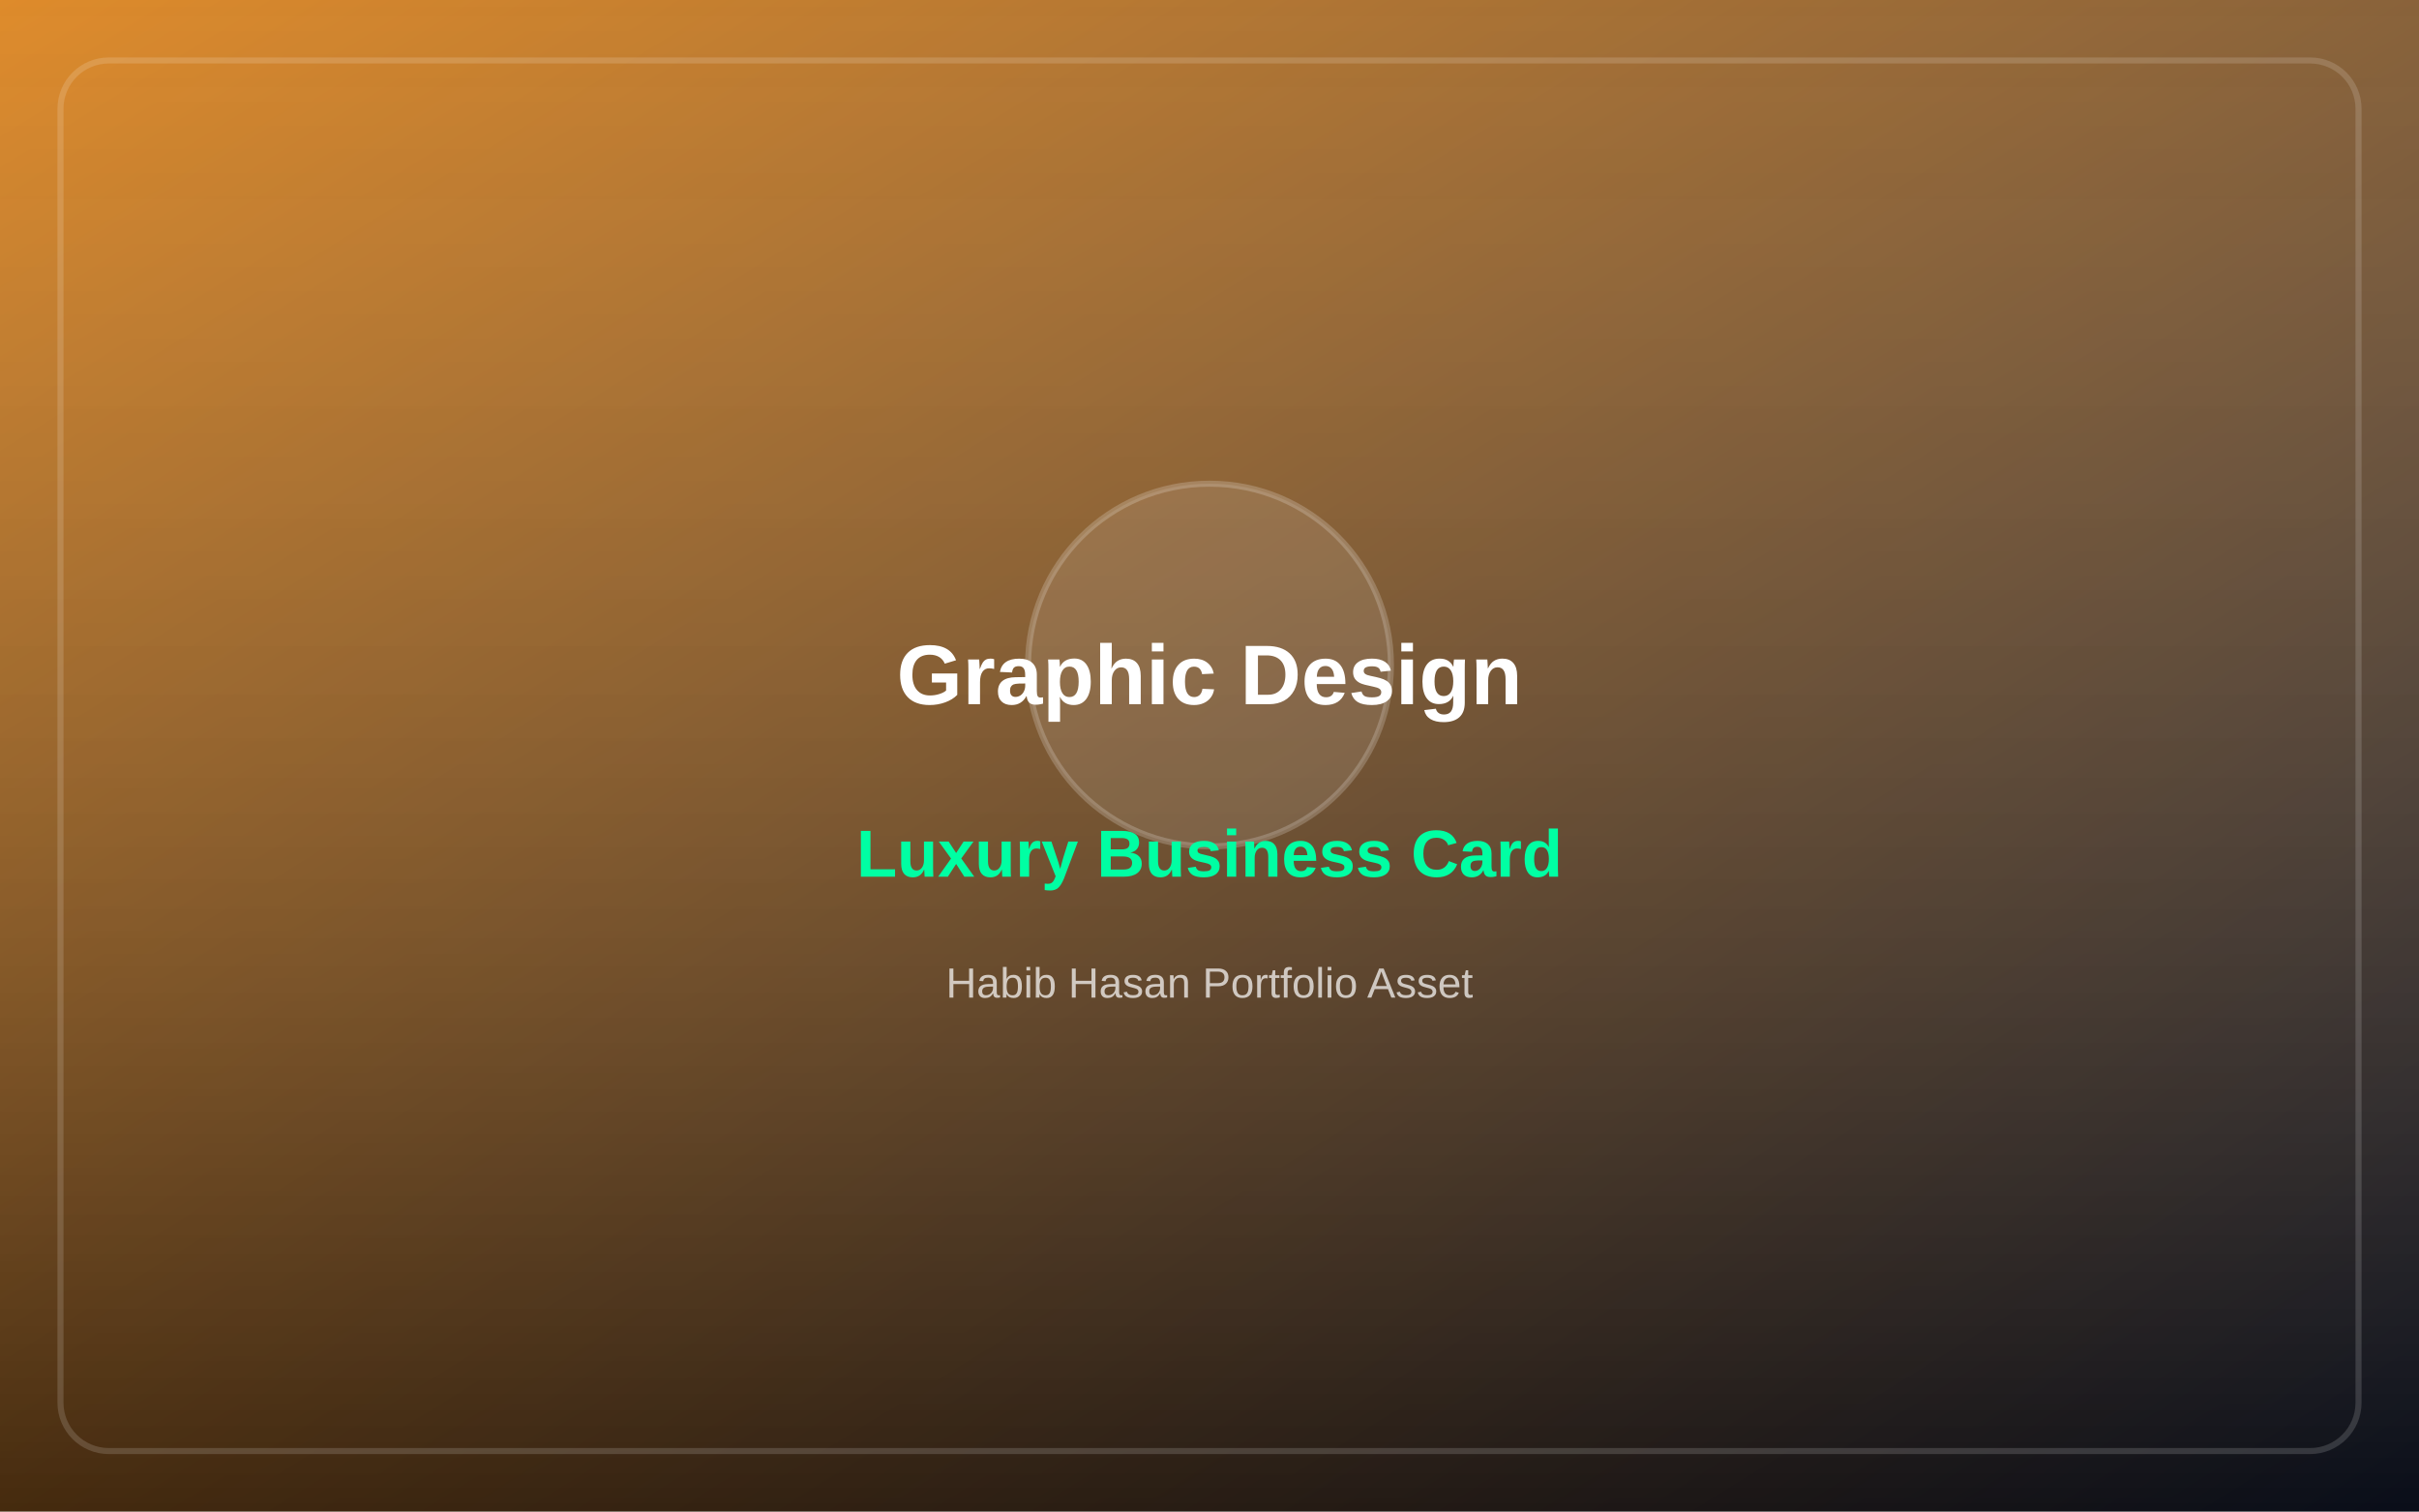
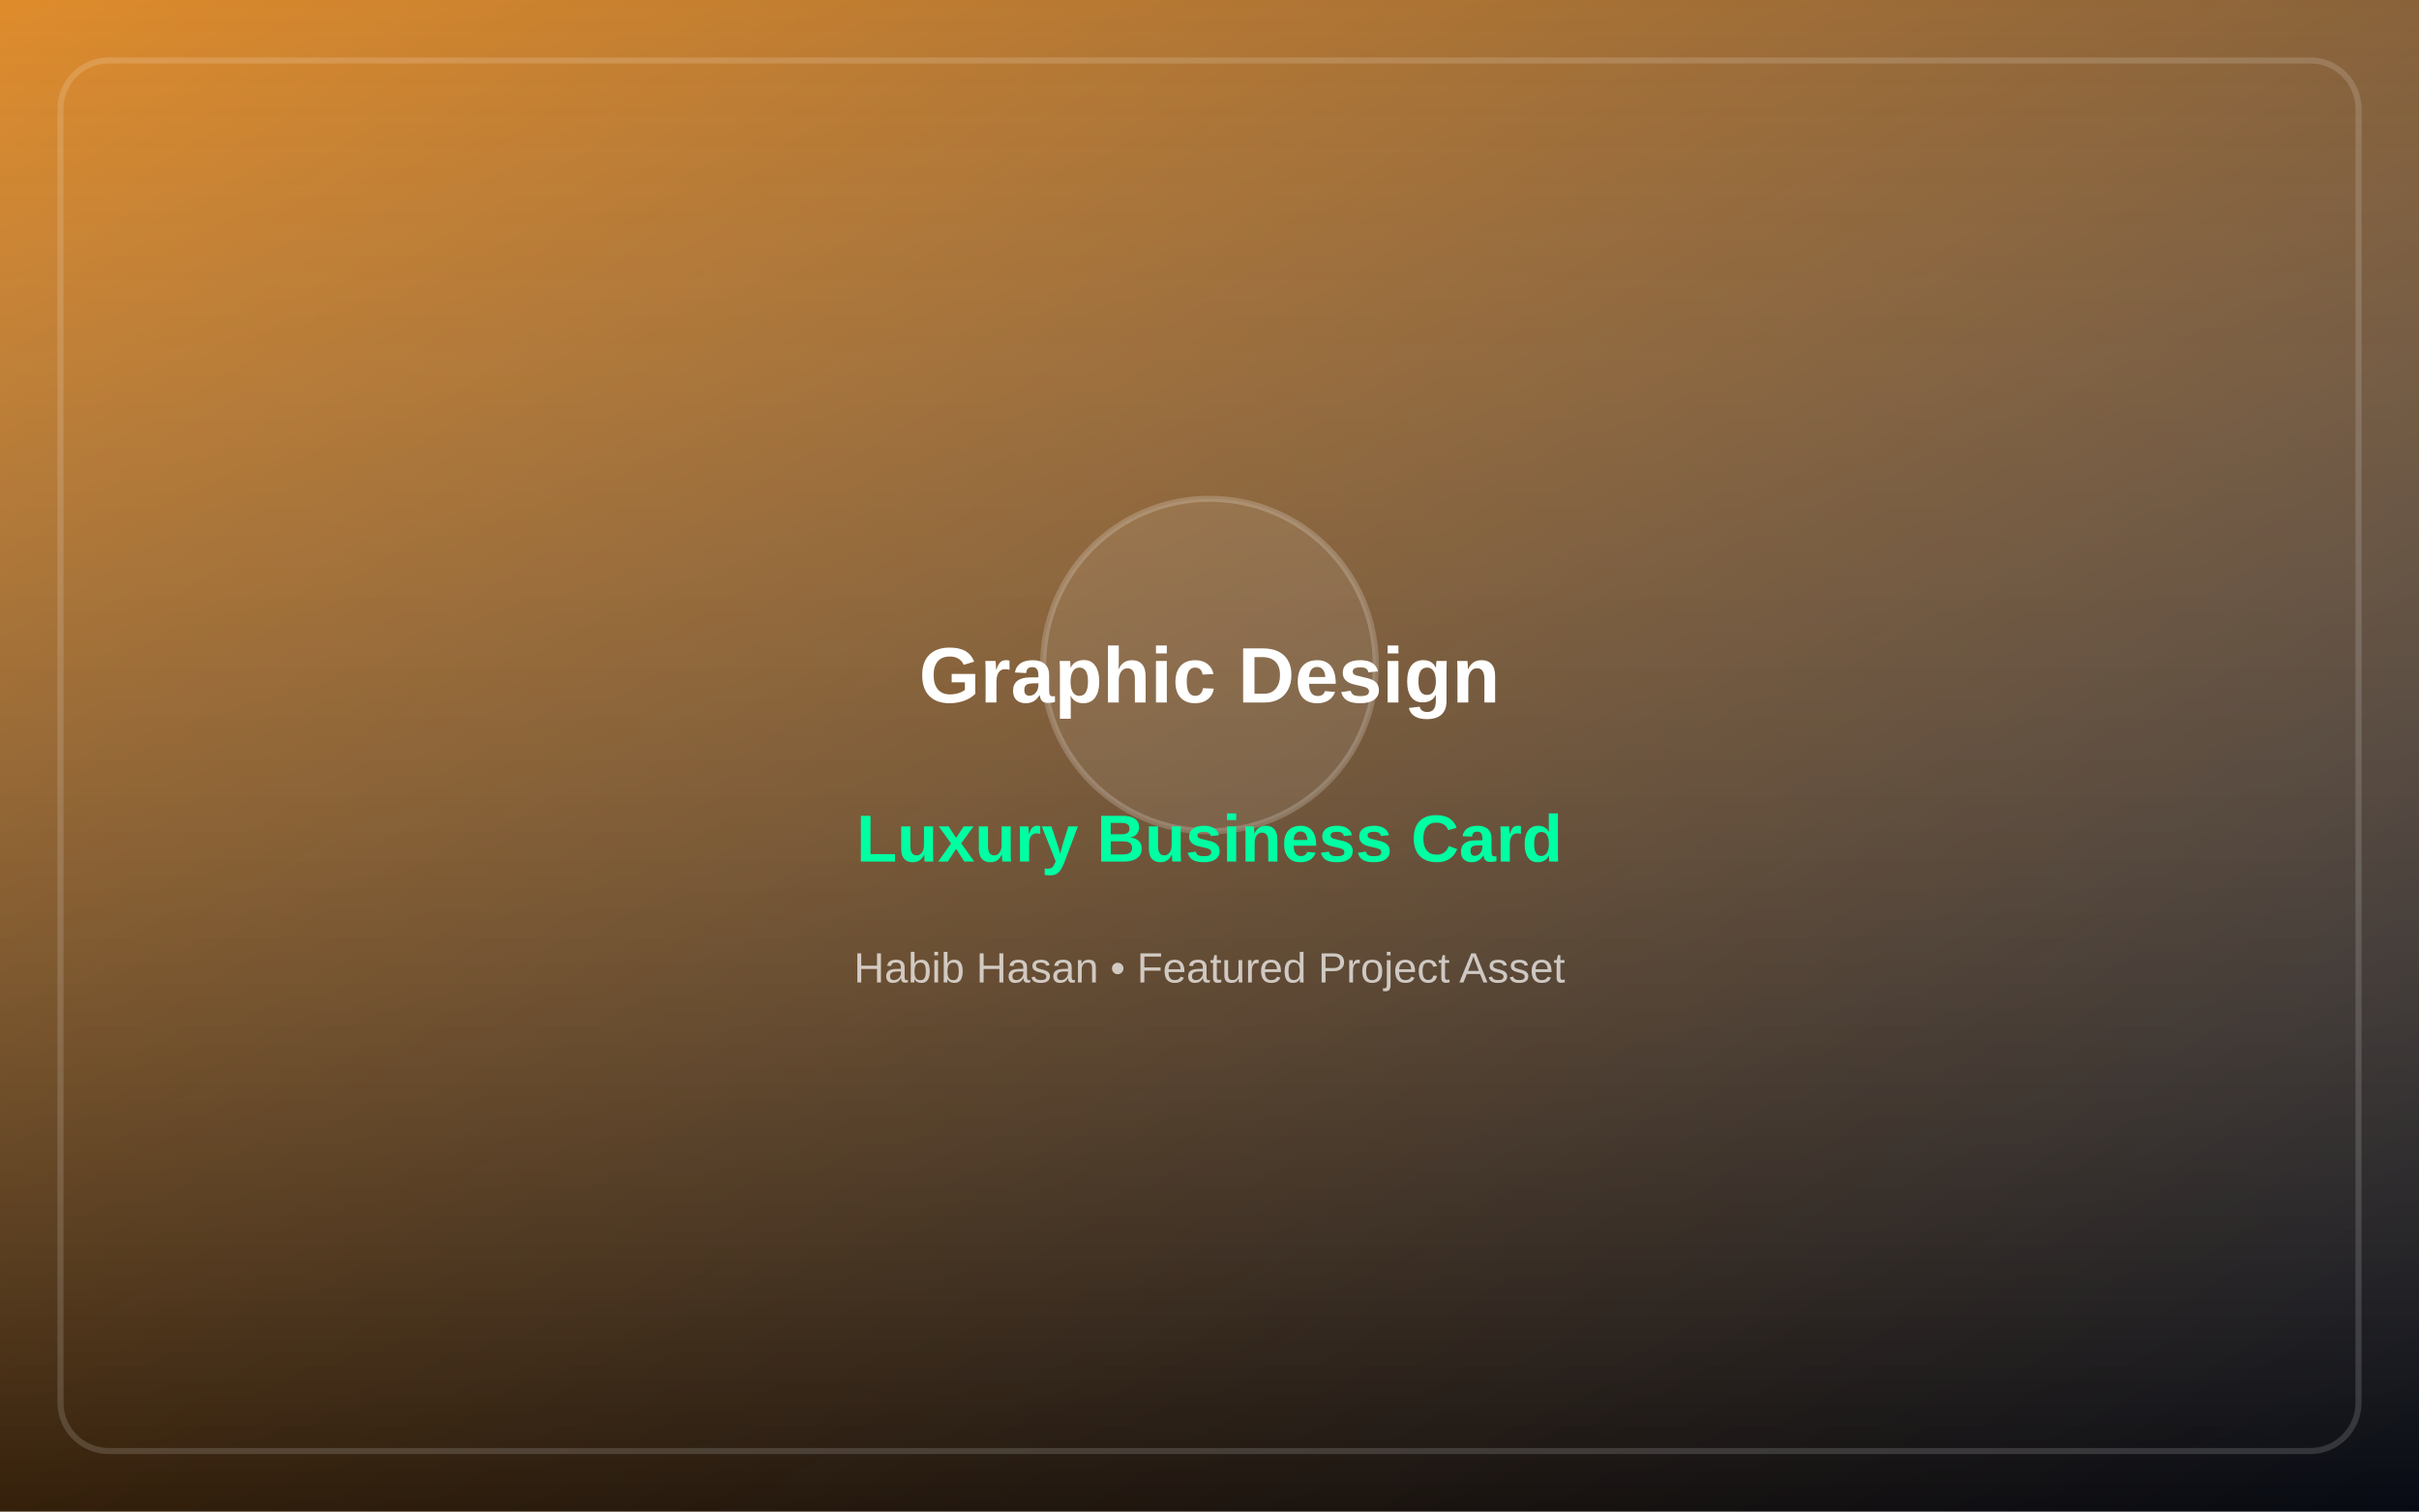
<svg xmlns="http://www.w3.org/2000/svg" width="800" height="500" viewBox="0 0 800 500">
  <defs>
-     <linearGradient id="bg" x1="0%" y1="0%" x2="100%" y2="100%">
+     <linearGradient id="bg_LuxuryBusinessCard" x1="0%" y1="0%" x2="100%" y2="100%">
      <stop offset="0%" stop-color="#D97706" />
      <stop offset="100%" stop-color="#0F172A" />
    </linearGradient>
-     <linearGradient id="overlay" x1="0%" y1="0%" x2="0%" y2="100%">
+     <linearGradient id="overlay_LuxuryBusinessCard" x1="0%" y1="0%" x2="0%" y2="100%">
      <stop offset="0%" stop-color="rgba(255,255,255,0.15)" />
-       <stop offset="100%" stop-color="rgba(0,0,0,0.4)" />
+       <stop offset="100%" stop-color="rgba(0,0,0,0.55)" />
    </linearGradient>
  </defs>
-   <rect width="100%" height="100%" fill="url(#bg)" />
-   <rect width="100%" height="100%" fill="url(#overlay)" />
-   <circle cx="400" cy="220" r="60" fill="rgba(255,255,255,0.1)" stroke="rgba(255,255,255,0.2)" stroke-width="2" />
-   <text x="50%" y="225" font-family="Arial, sans-serif" font-size="28" font-weight="bold" fill="#ffffff" text-anchor="middle" dominant-baseline="middle">Graphic Design</text>
-   <text x="50%" y="290" font-family="Arial, sans-serif" font-size="22" font-weight="600" fill="#00FFA3" text-anchor="middle">Luxury Business Card</text>
-   <text x="50%" y="330" font-family="Arial, sans-serif" font-size="14" fill="rgba(255,255,255,0.7)" text-anchor="middle">Habib Hasan Portfolio Asset</text>
+   <rect width="100%" height="100%" fill="url(#bg_LuxuryBusinessCard)" />
+   <rect width="100%" height="100%" fill="url(#overlay_LuxuryBusinessCard)" />
+   <circle cx="400" cy="220" r="55" fill="rgba(255,255,255,0.08)" stroke="rgba(255,255,255,0.2)" stroke-width="2" />
+   <text x="50%" y="225" font-family="Outfit, Arial, sans-serif" font-size="26" font-weight="bold" fill="#ffffff" text-anchor="middle" dominant-baseline="middle">Graphic Design</text>
+   <text x="50%" y="285" font-family="Outfit, Arial, sans-serif" font-size="22" font-weight="600" fill="#00FFA3" text-anchor="middle">Luxury Business Card</text>
+   <text x="50%" y="325" font-family="Outfit, Arial, sans-serif" font-size="14" fill="rgba(255,255,255,0.7)" text-anchor="middle">Habib Hasan • Featured Project Asset</text>
  <rect x="20" y="20" width="760" height="460" fill="none" stroke="rgba(255,255,255,0.15)" stroke-width="2" rx="16" />
</svg>
